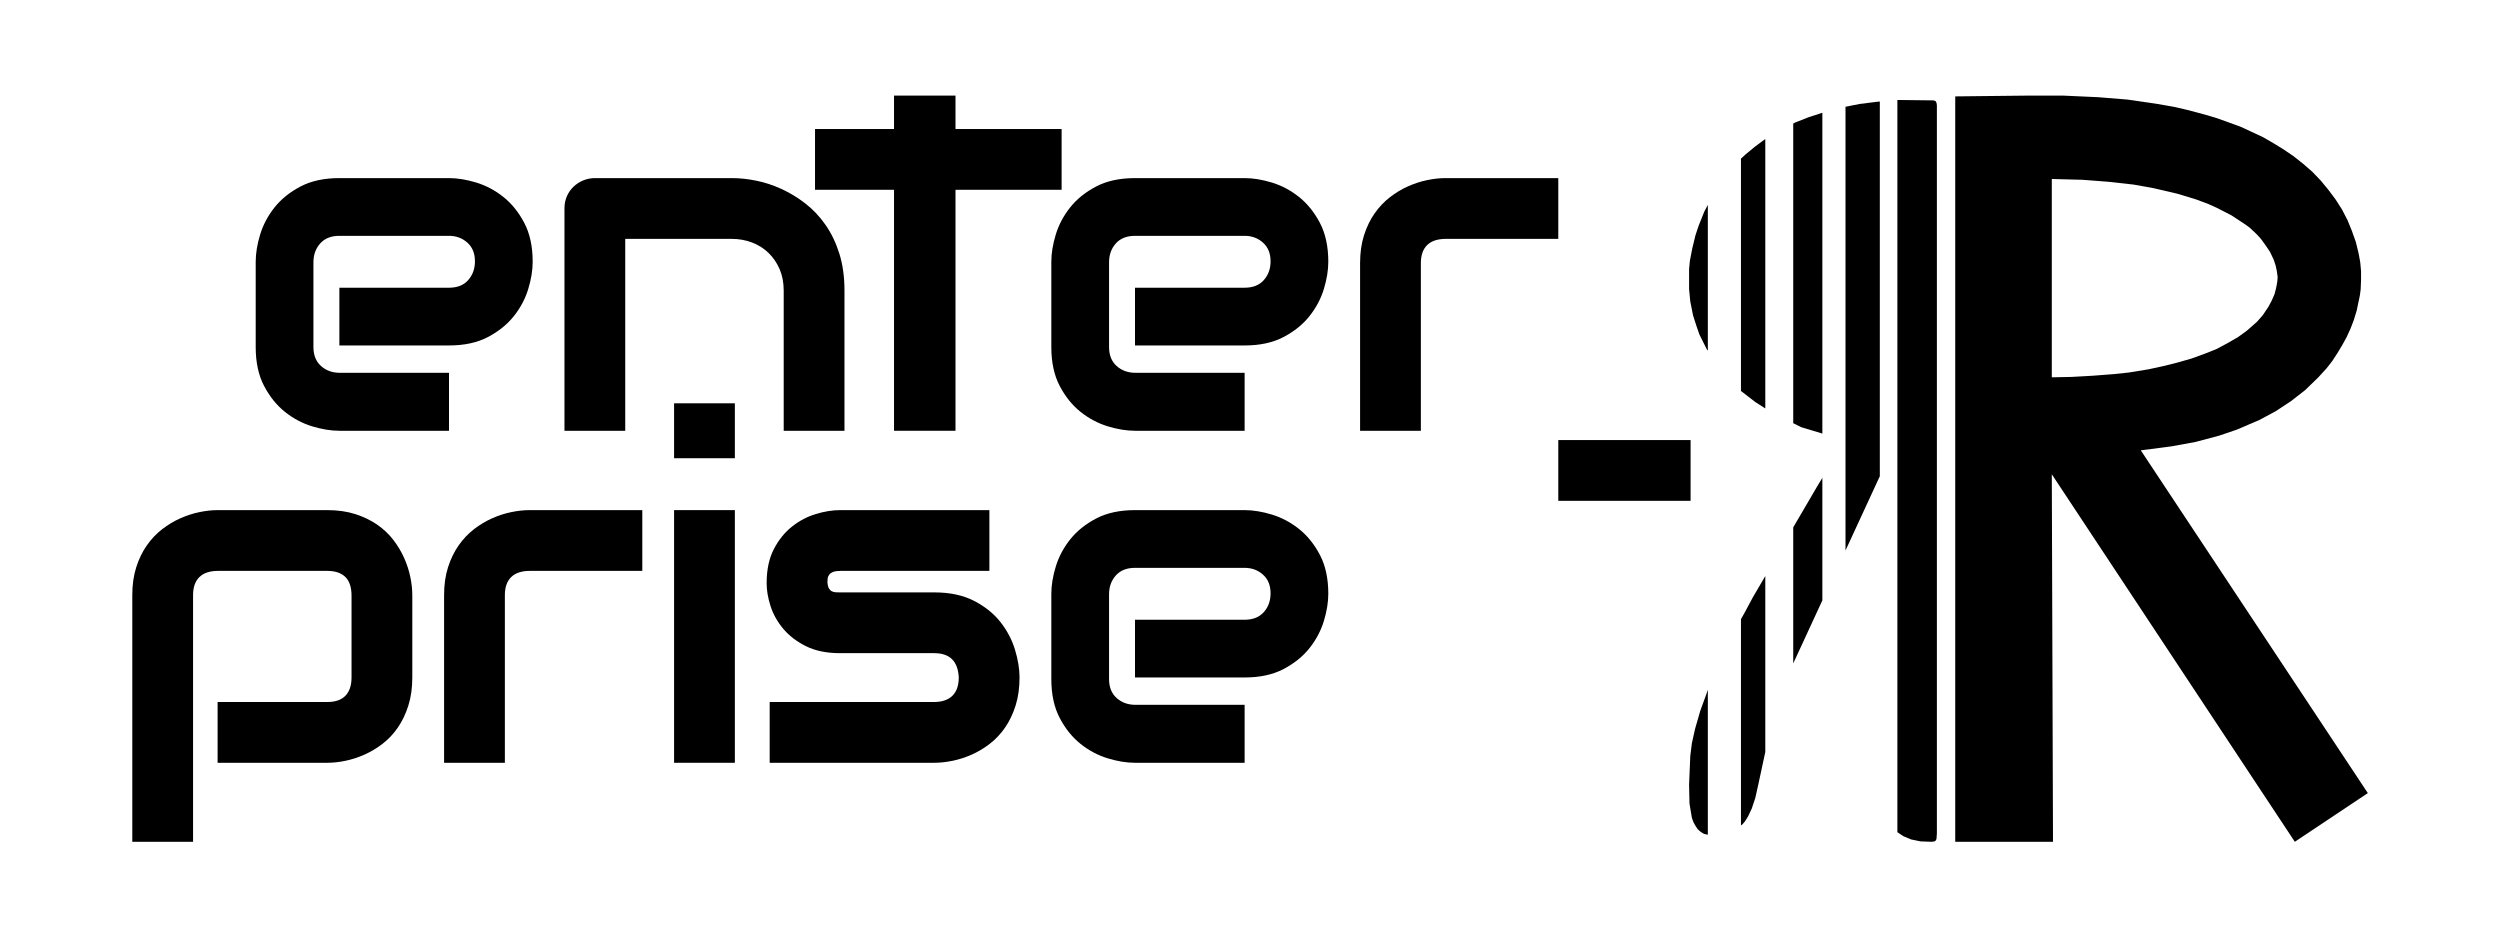
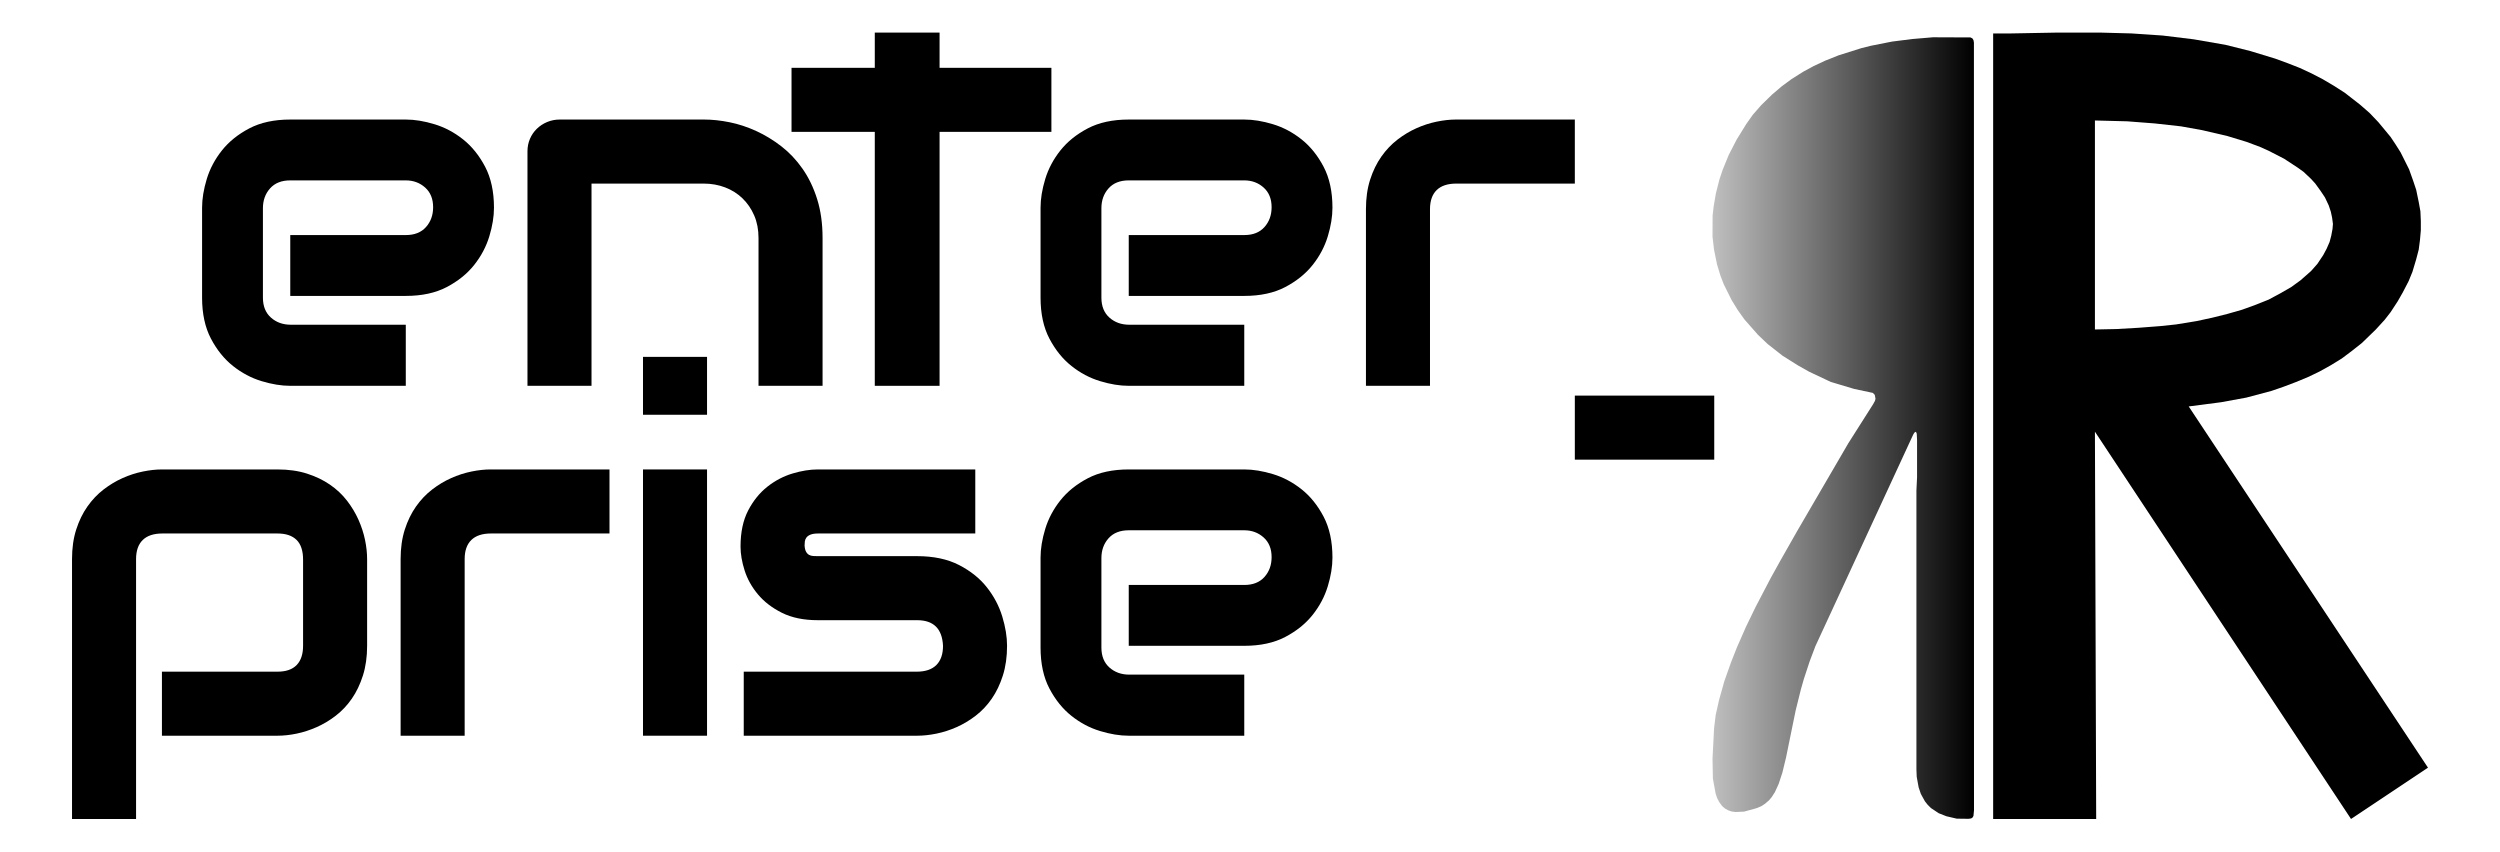
- <svg xmlns="http://www.w3.org/2000/svg" viewBox="-878 -1843 10672 4011" width="320" height="120" role="img" aria-label="Enterprise-R">
+ <svg xmlns="http://www.w3.org/2000/svg" viewBox="-600.57 -1566.31 10117.69 3457.12" width="320" height="109" role="img" aria-label="Enterprise-R">
+   <defs>
+     <linearGradient id="trail-fade" gradientUnits="userSpaceOnUse" x1="6335.93" y1="171.43" x2="7397.49" y2="171.43">
+       <stop offset="0" stop-color="#000000" stop-opacity="0.25" />
+       <stop offset="1" stop-color="#000000" stop-opacity="1" />
+     </linearGradient>
+   </defs>
  <g id="lockup">
    <g id="word" fill="#000000">
      <path d="M1389 -723Q1389 -669 1370.0 -606.5Q1351 -544 1308.5 -490.5Q1266 -437 1197.5 -401.0Q1129 -365 1031 -365H562V-612H1031Q1084 -612 1113.0 -644.5Q1142 -677 1142 -725Q1142 -776 1109.5 -805.0Q1077 -834 1031 -834H562Q509 -834 480.0 -801.5Q451 -769 451 -721V-358Q451 -306 483.5 -277.0Q516 -248 564 -248H1031V0H562Q508 0 445.5 -19.0Q383 -38 329.5 -80.5Q276 -123 240.0 -191.5Q204 -260 204 -358V-723Q204 -777 223.0 -839.5Q242 -902 284.5 -955.5Q327 -1009 395.5 -1045.0Q464 -1081 562 -1081H1031Q1085 -1081 1147.5 -1062.0Q1210 -1043 1263.5 -1000.5Q1317 -958 1353.0 -889.5Q1389 -821 1389 -723Z" />
      <path d="M2723 0H2463V-600Q2463 -651 2445.5 -691.5Q2428 -732 2398.0 -761.0Q2368 -790 2327.5 -805.5Q2287 -821 2240 -821H1785V0H1525V-952Q1525 -979 1535.0 -1002.5Q1545 -1026 1563.0 -1043.5Q1581 -1061 1605.0 -1071.0Q1629 -1081 1656 -1081H2242Q2291 -1081 2345.5 -1070.0Q2400 -1059 2453.5 -1034.5Q2507 -1010 2555.5 -972.5Q2604 -935 2641.5 -881.5Q2679 -828 2701.0 -758.0Q2723 -688 2723 -600Z" />
      <path d="M2935.0 -1031.0H2597.0V-1291.0H2935.0V-1434.0H3198.0V-1291.0H3652.0V-1031.0H3198.0V0.0H2935.0Z" />
      <path d="M4793.0 -723.0Q4793.0 -669.0 4774.0 -606.5Q4755.0 -544.0 4712.5 -490.5Q4670.0 -437.0 4601.5 -401.0Q4533.0 -365.0 4435.0 -365.0H3966.0V-612.0H4435.0Q4488.0 -612.0 4517.0 -644.5Q4546.0 -677.0 4546.0 -725.0Q4546.0 -776.0 4513.5 -805.0Q4481.0 -834.0 4435.0 -834.0H3966.0Q3913.0 -834.0 3884.0 -801.5Q3855.0 -769.0 3855.0 -721.0V-358.0Q3855.0 -306.0 3887.5 -277.0Q3920.0 -248.0 3968.0 -248.0H4435.0V0.0H3966.0Q3912.0 0.0 3849.5 -19.0Q3787.0 -38.0 3733.5 -80.5Q3680.0 -123.0 3644.0 -191.5Q3608.0 -260.0 3608.0 -358.0V-723.0Q3608.0 -777.0 3627.0 -839.5Q3646.0 -902.0 3688.5 -955.5Q3731.0 -1009.0 3799.5 -1045.0Q3868.0 -1081.0 3966.0 -1081.0H4435.0Q4489.0 -1081.0 4551.5 -1062.0Q4614.0 -1043.0 4667.5 -1000.5Q4721.0 -958.0 4757.0 -889.5Q4793.0 -821.0 4793.0 -723.0Z" />
      <path d="M5777.0 -821.0H5296.0Q5243.0 -821.0 5216.0 -794.5Q5189.0 -768.0 5189.0 -717.0V0.0H4929.0V-717.0Q4929.0 -784.0 4946.0 -837.0Q4963.0 -890.0 4991.5 -930.5Q5020.0 -971.0 5057.0 -999.5Q5094.0 -1028.0 5134.5 -1046.0Q5175.0 -1064.0 5216.5 -1072.5Q5258.0 -1081.0 5294.0 -1081.0H5777.0Z" />
      <path d="M874.0 1055.5Q874.0 1122.5 857.0 1176.0Q840.0 1229.5 812.0 1270.0Q784.0 1310.5 747.0 1339.0Q710.0 1367.5 669.5 1385.5Q629.0 1403.5 588.0 1412.0Q547.0 1420.5 510.0 1420.5H41.0V1160.5H510.0Q562.0 1160.5 588.0 1133.5Q614.0 1106.5 614.0 1055.5V705.5Q614.0 651.5 587.5 625.5Q561.0 599.5 510.0 599.5H43.0Q-10.0 599.5 -37.0 626.0Q-64.0 652.5 -64.0 703.5V1758.5H-324.0V703.5Q-324.0 636.5 -307.0 583.5Q-290.0 530.5 -261.5 490.0Q-233.0 449.5 -196.0 421.0Q-159.0 392.5 -118.5 374.5Q-78.0 356.5 -36.5 348.0Q5.0 339.5 41.0 339.5H510.0Q577.0 339.5 630.0 356.5Q683.0 373.5 723.5 401.5Q764.0 429.5 792.5 466.5Q821.0 503.5 839.0 544.0Q857.0 584.5 865.5 625.5Q874.0 666.5 874.0 703.5Z" />
      <path d="M1858.0 599.5H1377.0Q1324.0 599.5 1297.0 626.0Q1270.0 652.5 1270.0 703.5V1420.5H1010.0V703.5Q1010.0 636.5 1027.0 583.5Q1044.0 530.5 1072.5 490.0Q1101.0 449.5 1138.0 421.0Q1175.0 392.5 1215.5 374.5Q1256.0 356.5 1297.5 348.0Q1339.0 339.5 1375.0 339.5H1858.0Z" />
      <path d="M2254.0 117.5H1994.0V-117.5H2254.0ZM2254.0 1420.5H1994.0V339.5H2254.0Z" />
      <path d="M3472.0 1055.5Q3472.0 1122.5 3455.0 1176.0Q3438.0 1229.5 3410.0 1270.0Q3382.0 1310.5 3345.0 1339.0Q3308.0 1367.5 3267.5 1385.5Q3227.0 1403.5 3185.5 1412.0Q3144.0 1420.5 3107.0 1420.5H2403.0V1160.5H3105.0Q3158.0 1160.5 3185.0 1133.5Q3212.0 1106.5 3212.0 1055.5Q3207.0 951.5 3107.0 951.5H2704.0Q2618.0 951.5 2558.0 921.5Q2498.0 891.5 2460.5 846.5Q2423.0 801.5 2406.5 749.5Q2390.0 697.5 2390.0 652.5Q2390.0 565.5 2421.0 506.0Q2452.0 446.5 2499.0 409.5Q2546.0 372.5 2601.0 356.0Q2656.0 339.5 2704.0 339.5H3343.0V599.5H2706.0Q2686.0 599.5 2674.5 604.0Q2663.0 608.5 2657.5 616.0Q2652.0 623.5 2651.0 632.0Q2650.0 640.5 2650.0 648.5Q2651.0 664.5 2656.0 673.5Q2661.0 682.5 2668.5 686.5Q2676.0 690.5 2685.5 691.0Q2695.0 691.5 2704.0 691.5H3107.0Q3207.0 691.5 3277.0 727.5Q3347.0 763.5 3390.0 818.0Q3433.0 872.5 3452.5 936.5Q3472.0 1000.5 3472.0 1055.5Z" />
      <path d="M4793.0 697.5Q4793.0 751.5 4774.0 814.0Q4755.0 876.5 4712.5 930.0Q4670.0 983.5 4601.5 1019.5Q4533.0 1055.5 4435.0 1055.5H3966.0V808.5H4435.0Q4488.0 808.5 4517.0 776.0Q4546.0 743.5 4546.0 695.5Q4546.0 644.5 4513.5 615.5Q4481.0 586.5 4435.0 586.5H3966.0Q3913.0 586.5 3884.0 619.0Q3855.0 651.5 3855.0 699.5V1062.5Q3855.0 1114.5 3887.5 1143.5Q3920.0 1172.5 3968.0 1172.5H4435.0V1420.5H3966.0Q3912.0 1420.5 3849.5 1401.5Q3787.0 1382.5 3733.5 1340.0Q3680.0 1297.5 3644.0 1229.0Q3608.0 1160.5 3608.0 1062.5V697.5Q3608.0 643.5 3627.0 581.0Q3646.0 518.5 3688.5 465.0Q3731.0 411.5 3799.5 375.5Q3868.0 339.5 3966.0 339.5H4435.0Q4489.0 339.5 4551.5 358.5Q4614.0 377.5 4667.5 420.0Q4721.0 462.5 4757.0 531.0Q4793.0 599.5 4793.0 697.5Z" />
      <path d="M6343.0 39.75V299.75H5777.0V39.75Z" />
    </g>
-     <g id="logo" transform="translate(-142.43,0)">
-       <path id="r-sage" fill="#000000" fill-rule="evenodd" d="M8035.984 1758.5H7617.715V-1430.586L7928.429 -1434.0H8078.664L8228.9 -1427.171L8355.234 -1416.928L8483.275 -1398.148L8560.1 -1384.491L8611.317 -1372.54L8688.142 -1352.053L8739.358 -1336.689L8838.377 -1300.837L8886.179 -1278.643L8933.981 -1256.449L8978.369 -1230.841L9022.757 -1203.525L9065.437 -1174.503L9106.41 -1142.066L9145.676 -1107.921L9181.528 -1070.362L9213.965 -1031.096L9244.695 -990.123L9272.011 -947.443L9295.912 -901.348L9314.691 -855.253L9331.763 -807.451L9343.714 -757.941L9350.543 -720.382L9353.957 -682.824V-643.557L9352.25 -604.291L9348.836 -578.683L9335.178 -513.809L9323.227 -474.543L9309.57 -438.691L9292.497 -401.132L9273.718 -366.988L9253.231 -332.844L9231.037 -298.699L9207.136 -267.969L9171.285 -228.703L9114.947 -174.072L9053.487 -126.27L8988.612 -83.59L8918.616 -46.031L8870.814 -25.544L8823.012 -5.057L8747.894 20.551L8645.461 47.866L8543.028 66.646L8411.572 83.718L9382.98 1550.219L9070.559 1758.5L8030.862 186.151ZM8030.862 -228.703 8116.223 -230.41 8206.706 -235.532 8295.481 -242.361 8360.356 -249.19 8444.009 -262.848 8507.176 -276.505 8568.636 -291.87 8628.389 -308.943 8684.727 -329.429 8735.944 -349.916 8783.746 -375.524 8828.134 -401.132 8865.693 -428.448 8908.373 -466.007 8933.981 -495.029 8957.882 -530.881 8971.54 -556.489 8983.491 -583.805 8990.32 -609.413 8995.441 -636.729 8997.148 -657.215 8993.734 -682.824 8988.612 -706.725 8980.076 -732.333 8964.711 -764.77 8947.639 -790.378 8925.445 -821.108 8908.373 -839.888 8877.643 -868.91 8853.742 -885.983 8799.111 -921.834 8735.944 -954.271 8701.799 -969.636 8647.168 -990.123 8568.636 -1014.024 8466.203 -1037.925 8380.842 -1053.29 8273.287 -1065.241 8162.318 -1073.777 8030.862 -1077.191Z" />
-       <path id="ship-trail" fill="#000000" d="M7539.183 1722.648 7537.476 1746.549 7534.061 1753.378 7528.94 1756.793 7516.989 1758.5 7469.187 1756.793 7428.214 1748.257 7395.777 1734.599 7370.168 1717.527V-1415.221H7373.583L7525.525 -1413.513L7534.061 -1410.099L7537.476 -1403.27L7539.183 -1393.027ZM7148.23 -1386.198 7207.983 -1398.148 7289.929 -1408.392H7295.051V194.687L7293.344 198.102L7148.23 512.23ZM6924.584 -1314.495 6934.828 -1319.616 6991.166 -1341.81 7049.211 -1360.59V12.015L6958.729 -15.301L6924.584 -32.373ZM6700.939 -1164.259 6721.425 -1183.039 6760.691 -1215.476 6799.957 -1244.499 6805.079 -1247.913V-95.54L6762.398 -122.856L6702.646 -168.951L6700.939 -170.658ZM6559.239 -343.087 6555.825 -346.501 6523.388 -411.376 6511.437 -445.52 6496.072 -493.322 6484.122 -553.075 6479.0 -605.999V-691.36L6482.414 -727.211L6492.658 -780.135L6506.316 -836.473L6519.973 -877.447L6543.874 -937.199L6559.239 -966.222ZM6924.584 413.211 7030.432 232.246 7049.211 201.516V725.632L6924.584 995.373ZM6700.939 805.872 6714.596 781.971 6752.155 711.975 6805.079 621.492V1374.376L6776.056 1509.246L6762.398 1570.706L6747.033 1616.801L6731.668 1649.238L6718.011 1671.432L6707.767 1683.382L6700.939 1688.504ZM6559.239 1727.77H6555.825L6542.167 1724.356L6528.509 1715.82L6516.559 1705.576L6506.316 1690.211L6497.779 1674.846L6490.951 1656.067L6480.707 1594.607L6479.0 1514.368L6484.122 1391.448L6490.951 1336.817L6504.608 1275.357L6526.802 1198.532L6554.118 1123.414L6559.239 1108.049Z" />
+     <g id="logo">
+       <path id="r-sage" fill="#000000" fill-rule="evenodd" d="M7550.402 -1430.586 7734.782 -1434.0H7910.626L8036.96 -1430.586L8163.294 -1422.049L8289.628 -1406.684L8417.67 -1384.491L8520.103 -1358.882L8620.829 -1328.152L8672.045 -1309.373L8719.848 -1290.594L8767.65 -1268.4L8813.745 -1244.499L8859.84 -1217.183L8902.52 -1189.868L8963.98 -1142.066L9003.246 -1107.921L9039.098 -1070.362L9088.607 -1010.61L9109.094 -979.88L9129.58 -947.443L9146.652 -913.298L9163.725 -879.154L9180.797 -831.352L9192.747 -795.5L9202.991 -745.991L9209.82 -708.432L9211.527 -669.166V-631.607L9208.112 -592.341L9202.991 -553.075L9192.747 -513.809L9177.382 -462.592L9162.017 -425.033L9138.116 -378.939L9117.63 -343.087L9088.607 -298.699L9064.706 -267.969L9028.854 -228.703L8972.516 -174.072L8931.543 -141.635L8890.57 -110.905L8846.182 -83.59L8800.087 -57.981L8753.992 -35.787L8704.483 -15.301L8654.973 3.479L8605.464 20.551L8503.031 47.866L8400.598 66.646L8269.142 83.718L9240.549 1550.219L8928.128 1758.5L7888.432 186.151L7893.553 1758.5H7475.285V-1430.586ZM7888.432 -228.703 7973.793 -230.41 8064.275 -235.532 8153.051 -242.361 8217.925 -249.19 8301.579 -262.848 8364.746 -276.505 8426.206 -291.87 8485.959 -308.943 8542.297 -329.429 8593.513 -349.916 8641.316 -375.524 8685.703 -401.132 8723.262 -428.448 8765.943 -466.007 8791.551 -495.029 8815.452 -530.881 8829.11 -556.489 8841.06 -583.805 8847.889 -609.413 8853.011 -636.729 8854.718 -657.215 8851.303 -682.824 8846.182 -706.725 8837.646 -732.333 8822.281 -764.77 8805.209 -790.378 8783.015 -821.108 8765.943 -839.888 8735.213 -868.91 8711.311 -885.983 8656.68 -921.834 8593.513 -954.271 8559.369 -969.636 8504.738 -990.123 8426.206 -1014.024 8323.773 -1037.925 8238.412 -1053.29 8130.857 -1065.241 8019.888 -1073.777 7888.432 -1077.191Z" />
+       <path id="ship-trail" fill="url(#trail-fade)" d="M7395.318 1746.29 7397.493 1723.105 7397.179 -1393.632 7395.318 -1403.568 7390.943 -1410.491 7383.082 -1414.333 7230.567 -1414.962 7146.721 -1407.874 7065.496 -1397.607 6979.03 -1380.549 6939.728 -1370.679 6848.022 -1341.764 6792.998 -1319.903 6745.835 -1297.712 6703.912 -1274.991 6656.749 -1245.214 6617.446 -1216.266 6578.144 -1182.813 6533.601 -1139.391 6499.538 -1100.407 6472.682 -1062.417 6433.825 -999.486 6401.439 -936.555 6377.15 -876.936 6363.84 -837.19 6349.534 -780.883 6340.52 -727.889 6336.302 -691.455 6335.935 -605.339 6342.145 -552.345 6354.276 -492.726 6368.346 -446.356 6381.631 -412.075 6414.068 -346.991 6438.646 -307.245 6465.476 -269.553 6520.29 -207.231 6559.802 -169.609 6620.066 -122.334 6680.33 -84.349 6727.494 -57.571 6816.579 -15.561 6910.906 12.629 6986.891 28.734 6994.751 36.898 6997.607 52.801 6995.38 61.243 6987.677 75.141 6887.531 232.796 6679.643 589.604 6610.062 712.123 6571.456 781.774 6510.869 897.734 6471.485 978.925 6434.425 1063.412 6410.861 1123.145 6383.977 1199.096 6362.479 1275.569 6348.802 1336.533 6342.24 1391.079 6335.935 1513.812 6337.496 1595.182 6348.719 1656.252 6355.319 1675.163 6363.552 1690.518 6374.936 1706.019 6386.379 1715.978 6400.257 1723.651 6413.859 1728.24 6429.863 1730.207 6464.007 1728.634 6512.875 1715.226 6533.205 1707.031 6548.135 1697.488 6565.227 1682.911 6575.648 1670.624 6589.108 1649.777 6604.515 1616.221 6619.504 1570.542 6634.247 1509.935 6673.628 1317.345 6694.967 1231.509 6706.32 1191.72 6730.498 1118.172 6753.768 1056.649 7150.342 198.807 7154.906 190.811 7159.822 186.762 7162.442 187.988 7165.063 194.314 7166.346 219.387V371.746L7163.752 424.741V1557.497L7164.958 1587.307L7172.818 1630.365L7181.779 1656.862L7198.208 1686.671L7209.606 1701.112L7222.706 1714.129L7254.148 1735.095L7285.591 1747.516L7327.513 1757.22L7375.222 1757.817L7385.702 1756.359L7391.257 1752.915Z" />
    </g>
  </g>
</svg>
